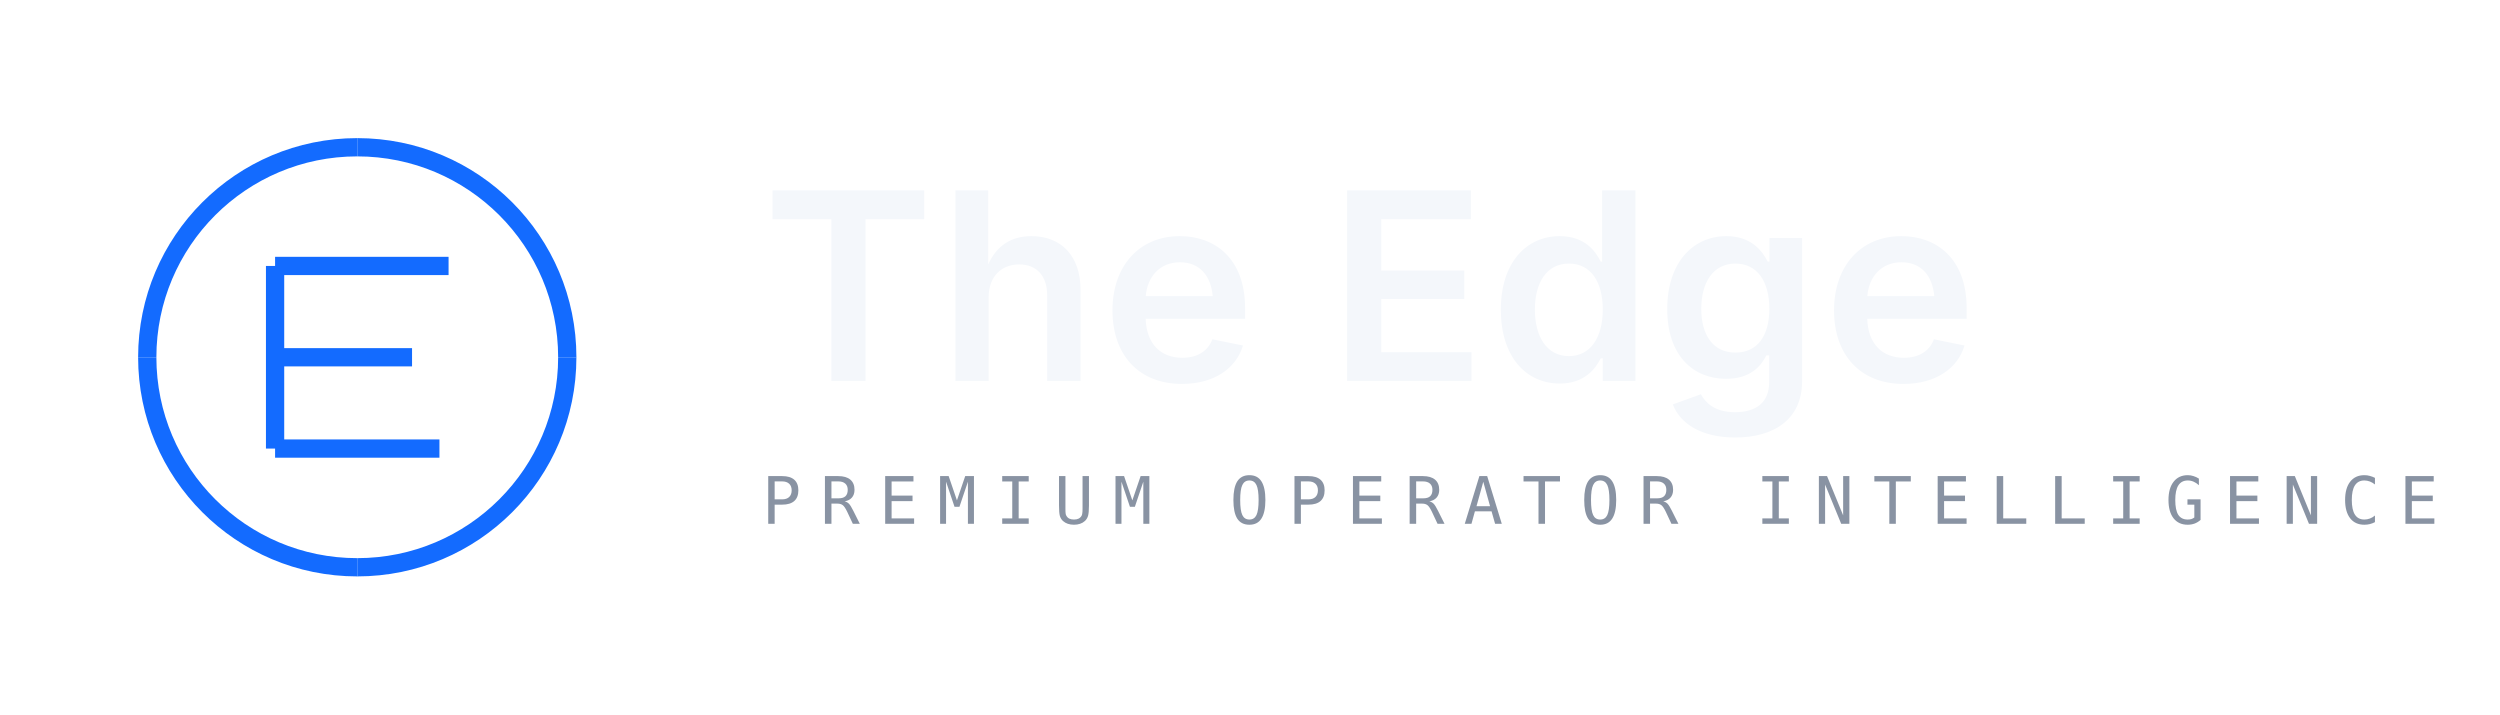
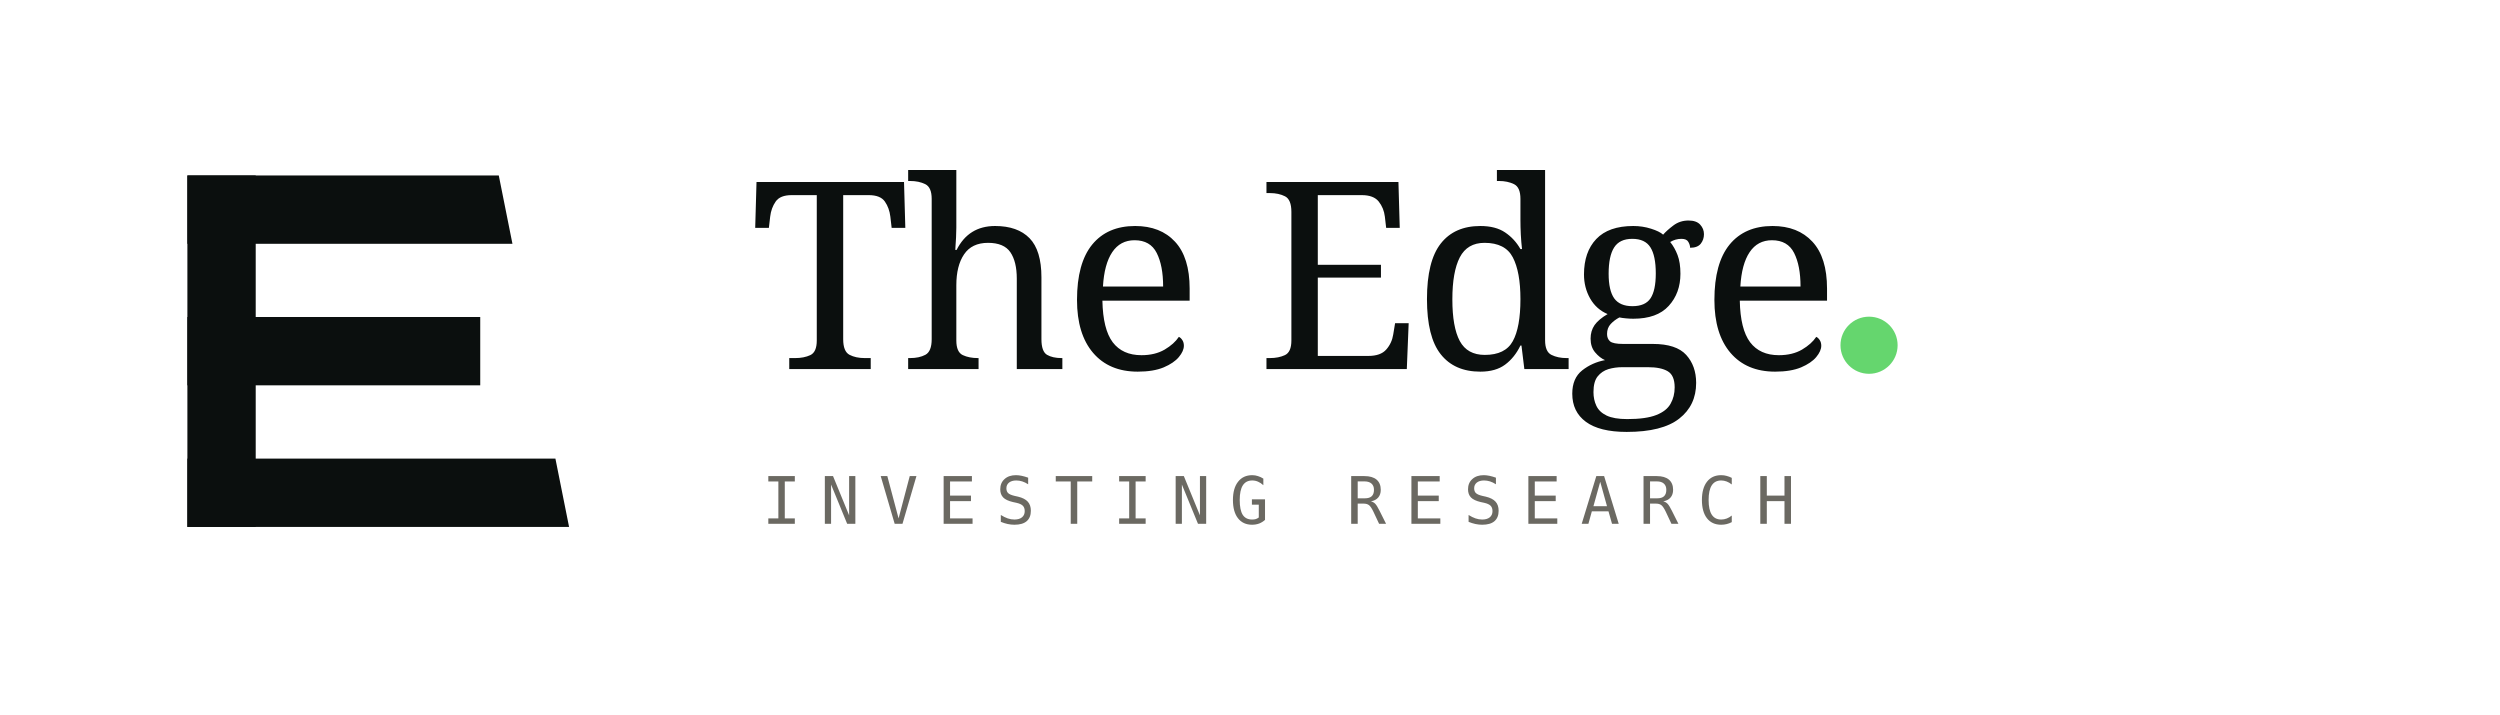
- <svg xmlns="http://www.w3.org/2000/svg" viewBox="0 0 420 120" fill="none" aria-label="The Edge wordmark">
-   <g stroke="#136BFF" stroke-width="4" stroke-linecap="butt" fill="none" transform="translate(14 14) scale(0.767)">
-     <path d="M 60 14 A 46 46 0 0 1 106 60" />
-     <path d="M 106 60 A 46 46 0 0 1 60 106" />
-     <path d="M 60 106 A 46 46 0 0 1 14 60" />
-     <path d="M 14 60 A 46 46 0 0 1 60 14" />
-     <path d="M 42 40 L 42 80" />
-     <path d="M 42 40 L 80 40" />
-     <path d="M 42 60 L 72 60" />
-     <path d="M 42 80 L 78 80" />
+ <svg xmlns="http://www.w3.org/2000/svg" viewBox="0 0 420 120" role="img" aria-label="The Edge Investing Research">
+   <defs>
+     <clipPath id="edgeCut">
+       <polygon points="0,0 75,0 95,100 0,100" />
+     </clipPath>
+   </defs>
+   <g transform="translate(20 18) scale(.82)" fill="#0B0F0E" clip-path="url(#edgeCut)">
+     <rect x="14" y="14" width="14" height="72" />
+     <rect x="14" y="14" width="80" height="14" />
+     <rect x="14" y="43" width="60" height="14" />
+     <rect x="14" y="72" width="80" height="14" />
  </g>
-   <text x="128" y="64" font-family="Rajdhani, Inter, sans-serif" font-weight="600" font-size="44" fill="#F4F7FB" letter-spacing="0.5">The Edge</text>
-   <text x="128" y="88" font-family="'Share Tech Mono', monospace" font-size="11" fill="#8993A3" letter-spacing="3.2">PREMIUM OPERATOR INTELLIGENCE</text>
+   <text x="126" y="62" font-family="Fraunces, Georgia, serif" font-size="44" font-weight="400" letter-spacing="-1.2" fill="#0B0F0E">The Edge</text>
+   <circle cx="314" cy="58" r="4.8" fill="#65D66E" />
+   <text x="128" y="88" font-family="JetBrains Mono, ui-monospace, monospace" font-size="11" letter-spacing="3.2" fill="#6B6962">INVESTING RESEARCH</text>
</svg>
